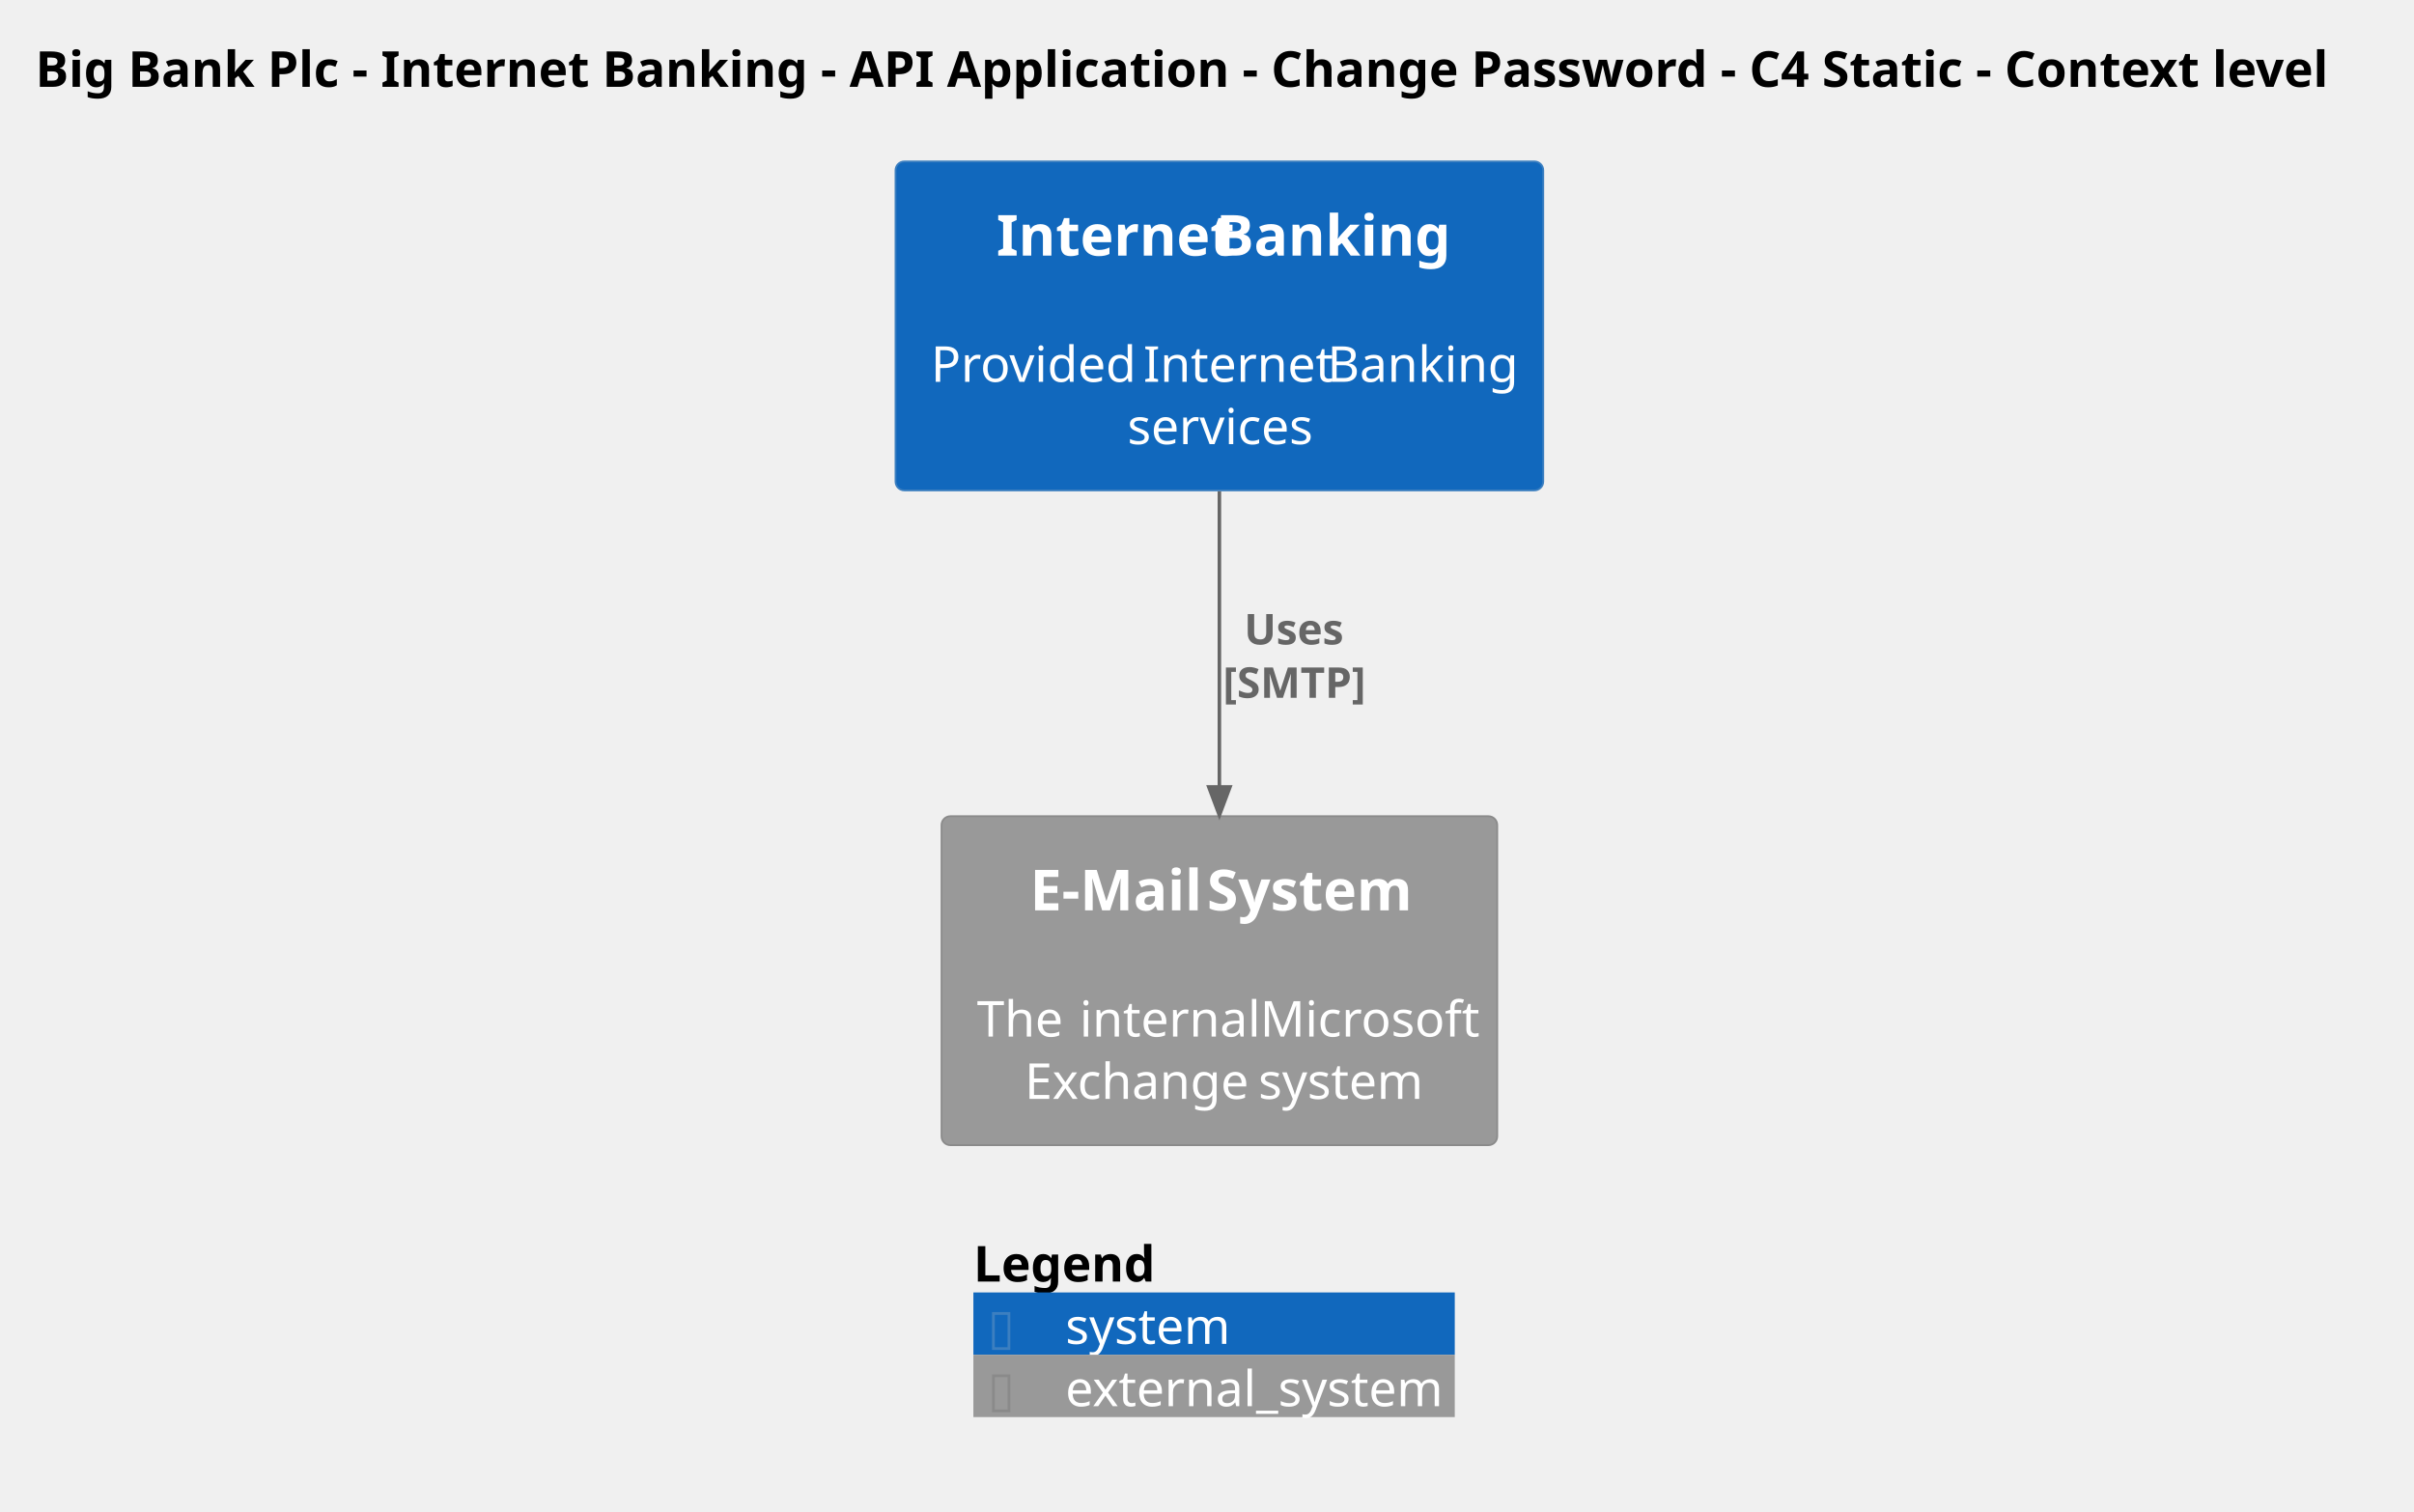
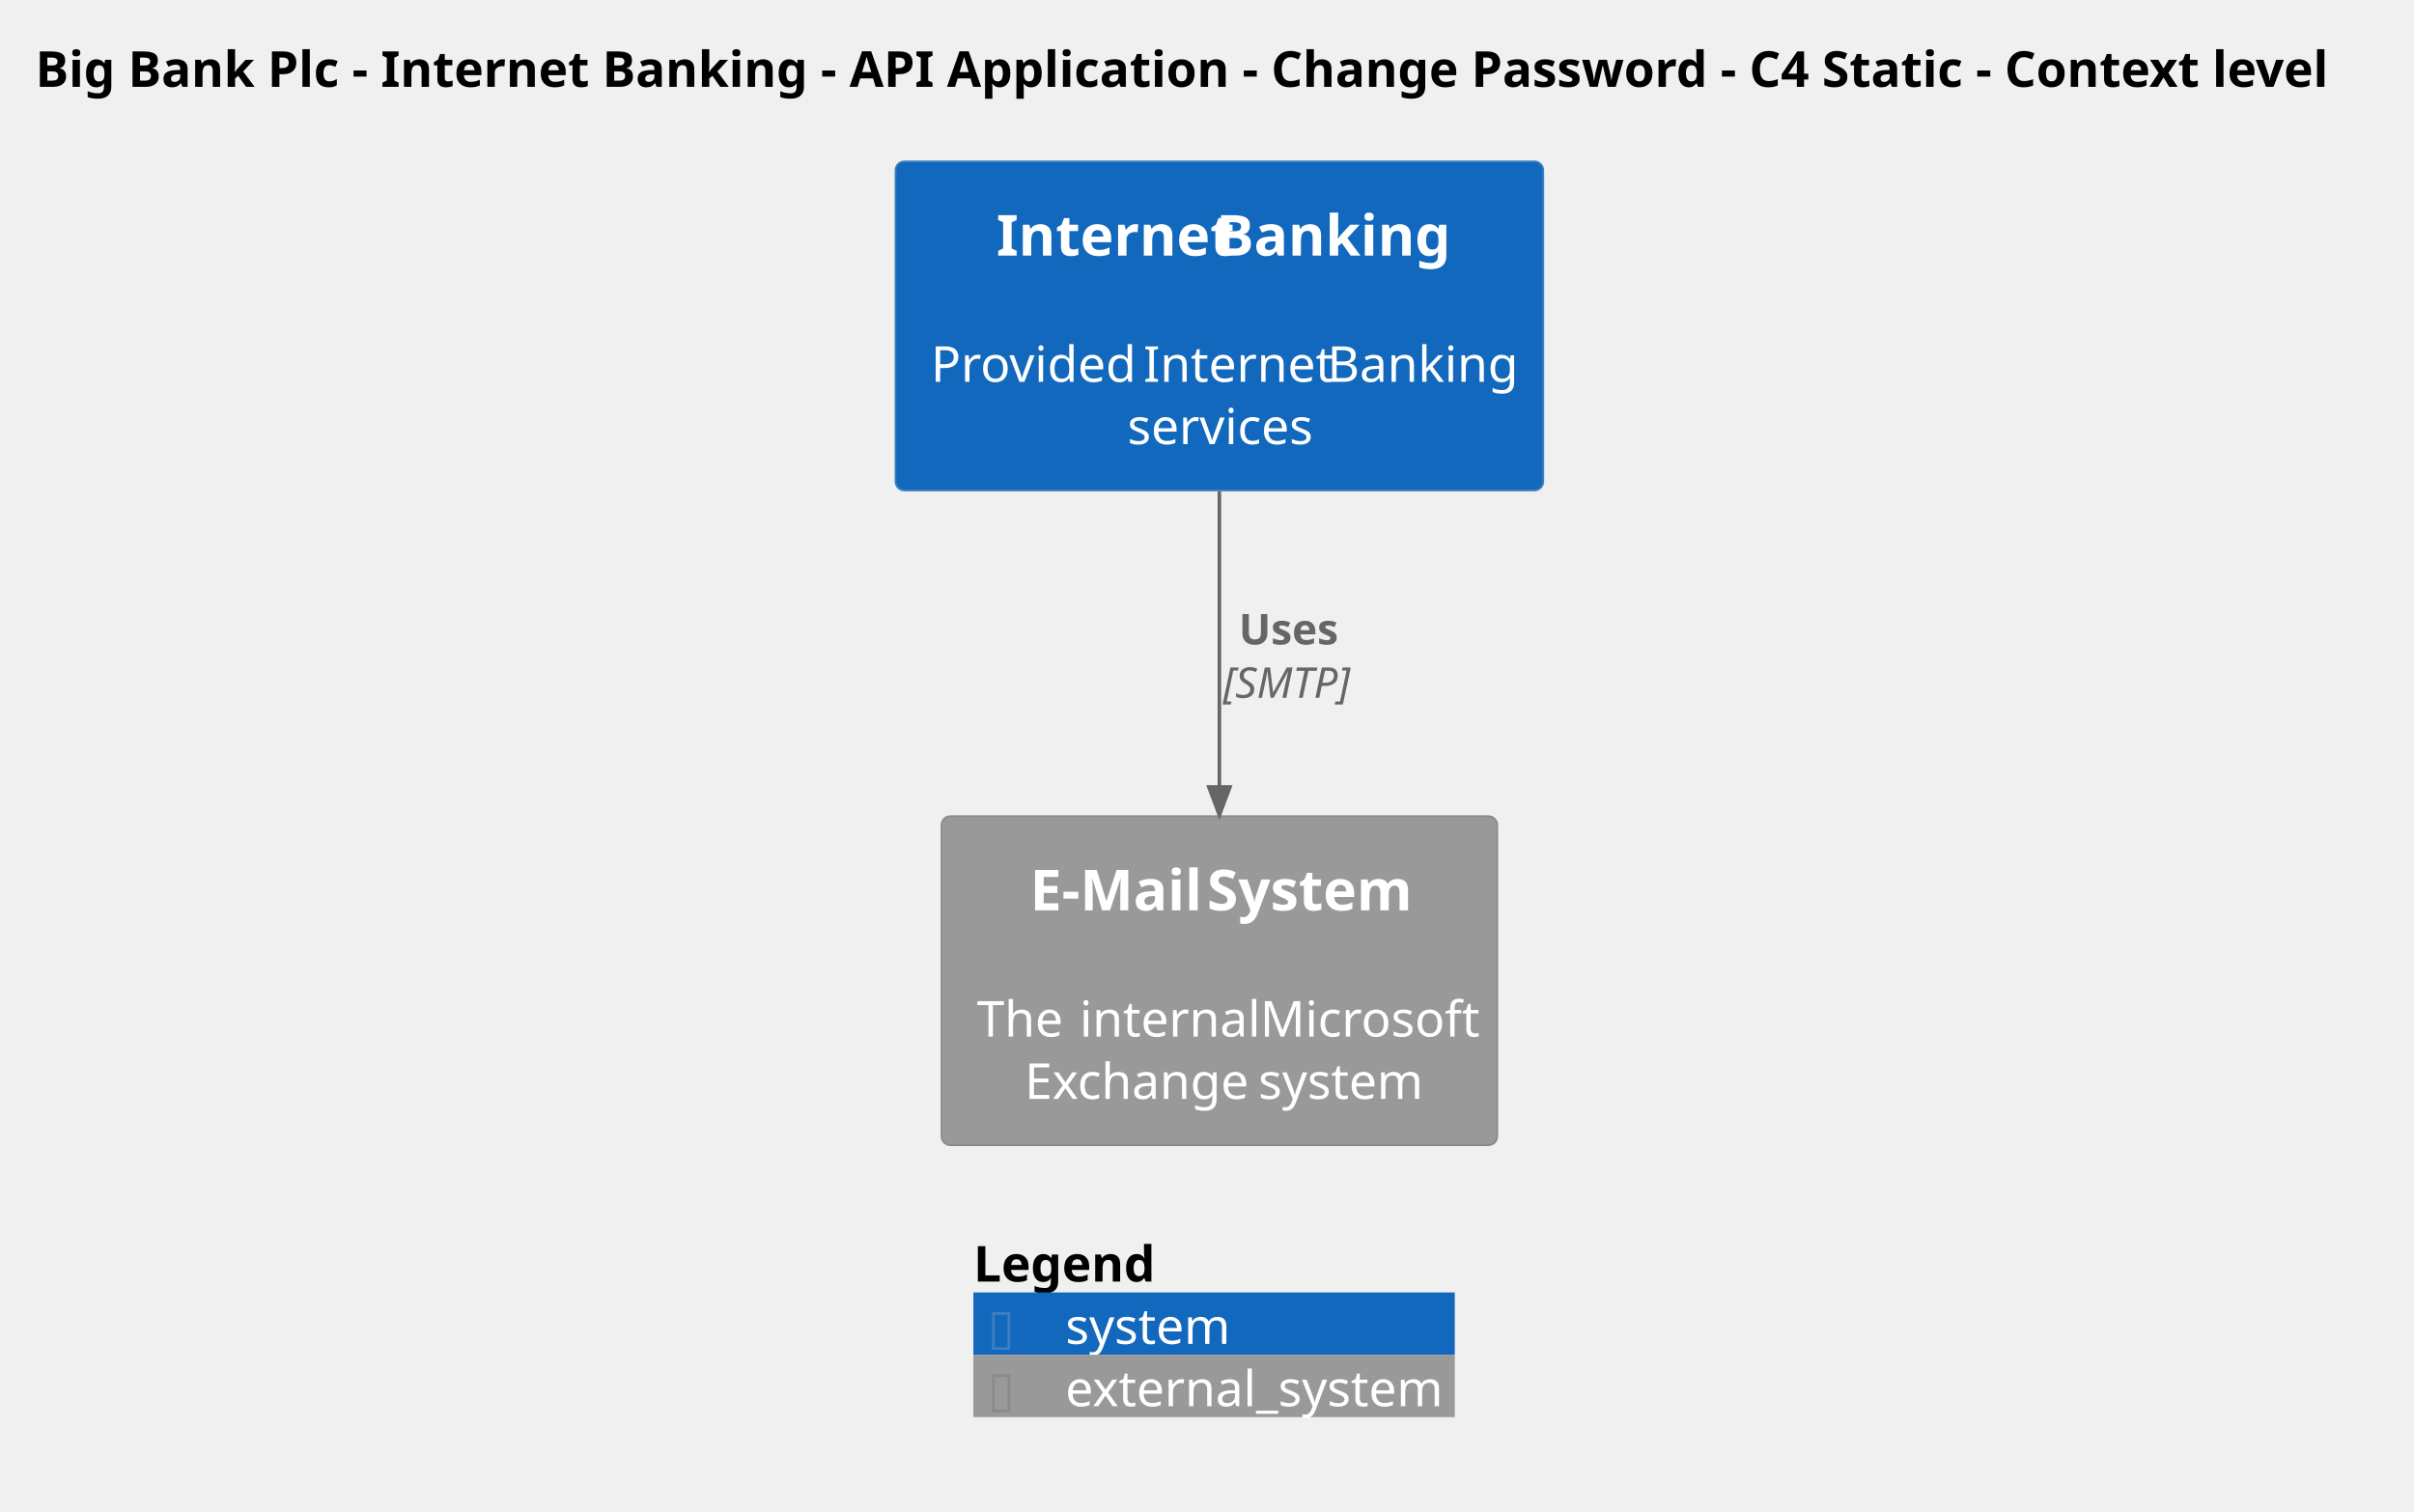
<svg xmlns="http://www.w3.org/2000/svg" contentStyleType="text/css" height="427px" preserveAspectRatio="none" style="width:682px;height:427px;background:#FFFFFF;" version="1.1" viewBox="0 0 682 427" width="682px" zoomAndPan="magnify">
  <defs />
  <g>
    <text fill="#000000" font-family="sans-serif" font-size="14" font-weight="bold" lengthAdjust="spacing" textLength="654" x="10" y="24.533">Big Bank Plc - Internet Banking - API Application - Change Password - C4 Static - Context level</text>
    <g id="elem_BigBankPlc.SoftwareSystems.InternetBanking">
      <rect fill="#1168BD" height="92.953" rx="2.5" ry="2.5" style="stroke:#3C7FC0;stroke-width:0.5;" width="183" x="253" y="45.609" />
      <text fill="#FFFFFF" font-family="sans-serif" font-size="16" font-weight="bold" lengthAdjust="spacing" textLength="58" x="281.5" y="72.219">Internet</text>
      <text fill="#FFFFFF" font-family="sans-serif" font-size="16" font-weight="bold" lengthAdjust="spacing" textLength="4" x="339.5" y="72.219"> </text>
      <text fill="#FFFFFF" font-family="sans-serif" font-size="16" font-weight="bold" lengthAdjust="spacing" textLength="64" x="343.5" y="72.219">Banking</text>
      <text fill="#FFFFFF" font-family="sans-serif" font-size="14" lengthAdjust="spacing" textLength="4" x="342.5" y="90.268"> </text>
      <text fill="#FFFFFF" font-family="sans-serif" font-size="14" lengthAdjust="spacing" textLength="56" x="263" y="107.877">Provided</text>
      <text fill="#FFFFFF" font-family="sans-serif" font-size="14" lengthAdjust="spacing" textLength="4" x="319" y="107.877"> </text>
      <text fill="#FFFFFF" font-family="sans-serif" font-size="14" lengthAdjust="spacing" textLength="48" x="323" y="107.877">Internet</text>
      <text fill="#FFFFFF" font-family="sans-serif" font-size="14" lengthAdjust="spacing" textLength="4" x="371" y="107.877"> </text>
      <text fill="#FFFFFF" font-family="sans-serif" font-size="14" lengthAdjust="spacing" textLength="51" x="375" y="107.877">Banking</text>
      <text fill="#FFFFFF" font-family="sans-serif" font-size="14" lengthAdjust="spacing" textLength="52" x="318.5" y="125.486">services</text>
    </g>
    <g id="elem_BigBankPlc.SoftwareSystems.EMailSystem">
      <rect fill="#999999" height="92.953" rx="2.5" ry="2.5" style="stroke:#8A8A8A;stroke-width:0.5;" width="157" x="266" y="230.609" />
      <text fill="#FFFFFF" font-family="sans-serif" font-size="16" font-weight="bold" lengthAdjust="spacing" textLength="46" x="291" y="257.219">E-Mail</text>
      <text fill="#FFFFFF" font-family="sans-serif" font-size="16" font-weight="bold" lengthAdjust="spacing" textLength="4" x="337" y="257.219"> </text>
      <text fill="#FFFFFF" font-family="sans-serif" font-size="16" font-weight="bold" lengthAdjust="spacing" textLength="57" x="341" y="257.219">System</text>
      <text fill="#FFFFFF" font-family="sans-serif" font-size="14" lengthAdjust="spacing" textLength="4" x="342.5" y="275.268"> </text>
      <text fill="#FFFFFF" font-family="sans-serif" font-size="14" lengthAdjust="spacing" textLength="25" x="276" y="292.877">The</text>
      <text fill="#FFFFFF" font-family="sans-serif" font-size="14" lengthAdjust="spacing" textLength="4" x="301" y="292.877"> </text>
      <text fill="#FFFFFF" font-family="sans-serif" font-size="14" lengthAdjust="spacing" textLength="47" x="305" y="292.877">internal</text>
      <text fill="#FFFFFF" font-family="sans-serif" font-size="14" lengthAdjust="spacing" textLength="4" x="352" y="292.877"> </text>
      <text fill="#FFFFFF" font-family="sans-serif" font-size="14" lengthAdjust="spacing" textLength="57" x="356" y="292.877">Microsoft</text>
      <text fill="#FFFFFF" font-family="sans-serif" font-size="14" lengthAdjust="spacing" textLength="62" x="289.5" y="310.486">Exchange</text>
      <text fill="#FFFFFF" font-family="sans-serif" font-size="14" lengthAdjust="spacing" textLength="4" x="351.5" y="310.486"> </text>
      <text fill="#FFFFFF" font-family="sans-serif" font-size="14" lengthAdjust="spacing" textLength="44" x="355.5" y="310.486">system</text>
    </g>
    <g id="link_BigBankPlc.SoftwareSystems.InternetBanking_BigBankPlc.SoftwareSystems.EMailSystem">
      <path d="M344.5,138.819 C344.5,166.769 344.5,194.389 344.5,222.349 " fill="none" id="BigBankPlc.SoftwareSystems.InternetBanking-to-BigBankPlc.SoftwareSystems.EMailSystem" style="stroke:#666666;stroke-width:1.0;" />
      <polygon fill="#666666" points="344.5,230.349,347.5,222.349,341.5,222.349,344.5,230.349" style="stroke:#666666;stroke-width:1.0;" />
-       <text fill="#666666" font-family="sans-serif" font-size="12" font-weight="bold" lengthAdjust="spacing" textLength="29" x="351.5" y="182.066">Uses</text>
-       <text fill="#666666" font-family="sans-serif" font-size="12" font-weight="bold" lengthAdjust="spacing" textLength="41" x="345.5" y="197.16">[SMTP]</text>
+       <text fill="#666666" font-family="sans-serif" font-size="12" font-weight="bold" lengthAdjust="spacing" textLength="29" x="350" y="182.066">Uses</text>
+       <text fill="#666666" font-family="sans-serif" font-size="12" font-style="italic" lengthAdjust="spacing" textLength="38" x="345.5" y="197.16">[SMTP]</text>
    </g>
    <rect fill="none" height="17.609" style="stroke:none;stroke-width:1.0;" width="136" x="275" y="347.562" />
    <text fill="#000000" font-family="sans-serif" font-size="14" font-weight="bold" lengthAdjust="spacing" textLength="53" x="275" y="362.096">Legend</text>
    <text fill="#FFFFFF" font-family="sans-serif" font-size="14" lengthAdjust="spacing" textLength="4" x="328" y="362.096"> </text>
    <rect fill="#1168BD" height="17.609" style="stroke:none;stroke-width:1.0;" width="136" x="275" y="365.172" />
    <text fill="#3C7FC0" font-family="sans-serif" font-size="14" lengthAdjust="spacing" textLength="14" x="279" y="379.705">▯</text>
    <text fill="#FFFFFF" font-family="sans-serif" font-size="14" lengthAdjust="spacing" textLength="4" x="293" y="379.705"> </text>
    <text fill="#FFFFFF" font-family="sans-serif" font-size="14" lengthAdjust="spacing" textLength="44" x="301" y="379.705">system</text>
    <text fill="#FFFFFF" font-family="sans-serif" font-size="14" lengthAdjust="spacing" textLength="4" x="349" y="379.705"> </text>
    <rect fill="#999999" height="17.609" style="stroke:none;stroke-width:1.0;" width="136" x="275" y="382.781" />
    <text fill="#8A8A8A" font-family="sans-serif" font-size="14" lengthAdjust="spacing" textLength="14" x="279" y="397.315">▯</text>
    <text fill="#FFFFFF" font-family="sans-serif" font-size="14" lengthAdjust="spacing" textLength="4" x="293" y="397.315"> </text>
    <text fill="#FFFFFF" font-family="sans-serif" font-size="14" lengthAdjust="spacing" textLength="102" x="301" y="397.315">external_system</text>
    <text fill="#FFFFFF" font-family="sans-serif" font-size="14" lengthAdjust="spacing" textLength="4" x="407" y="397.315"> </text>
    <line style="stroke:none;stroke-width:1.0;" x1="275" x2="411" y1="347.562" y2="347.562" />
    <line style="stroke:none;stroke-width:1.0;" x1="275" x2="411" y1="365.172" y2="365.172" />
    <line style="stroke:none;stroke-width:1.0;" x1="275" x2="411" y1="382.781" y2="382.781" />
    <line style="stroke:none;stroke-width:1.0;" x1="275" x2="411" y1="400.391" y2="400.391" />
    <line style="stroke:none;stroke-width:1.0;" x1="275" x2="275" y1="347.562" y2="400.391" />
    <line style="stroke:none;stroke-width:1.0;" x1="411" x2="411" y1="347.562" y2="400.391" />
  </g>
</svg>
